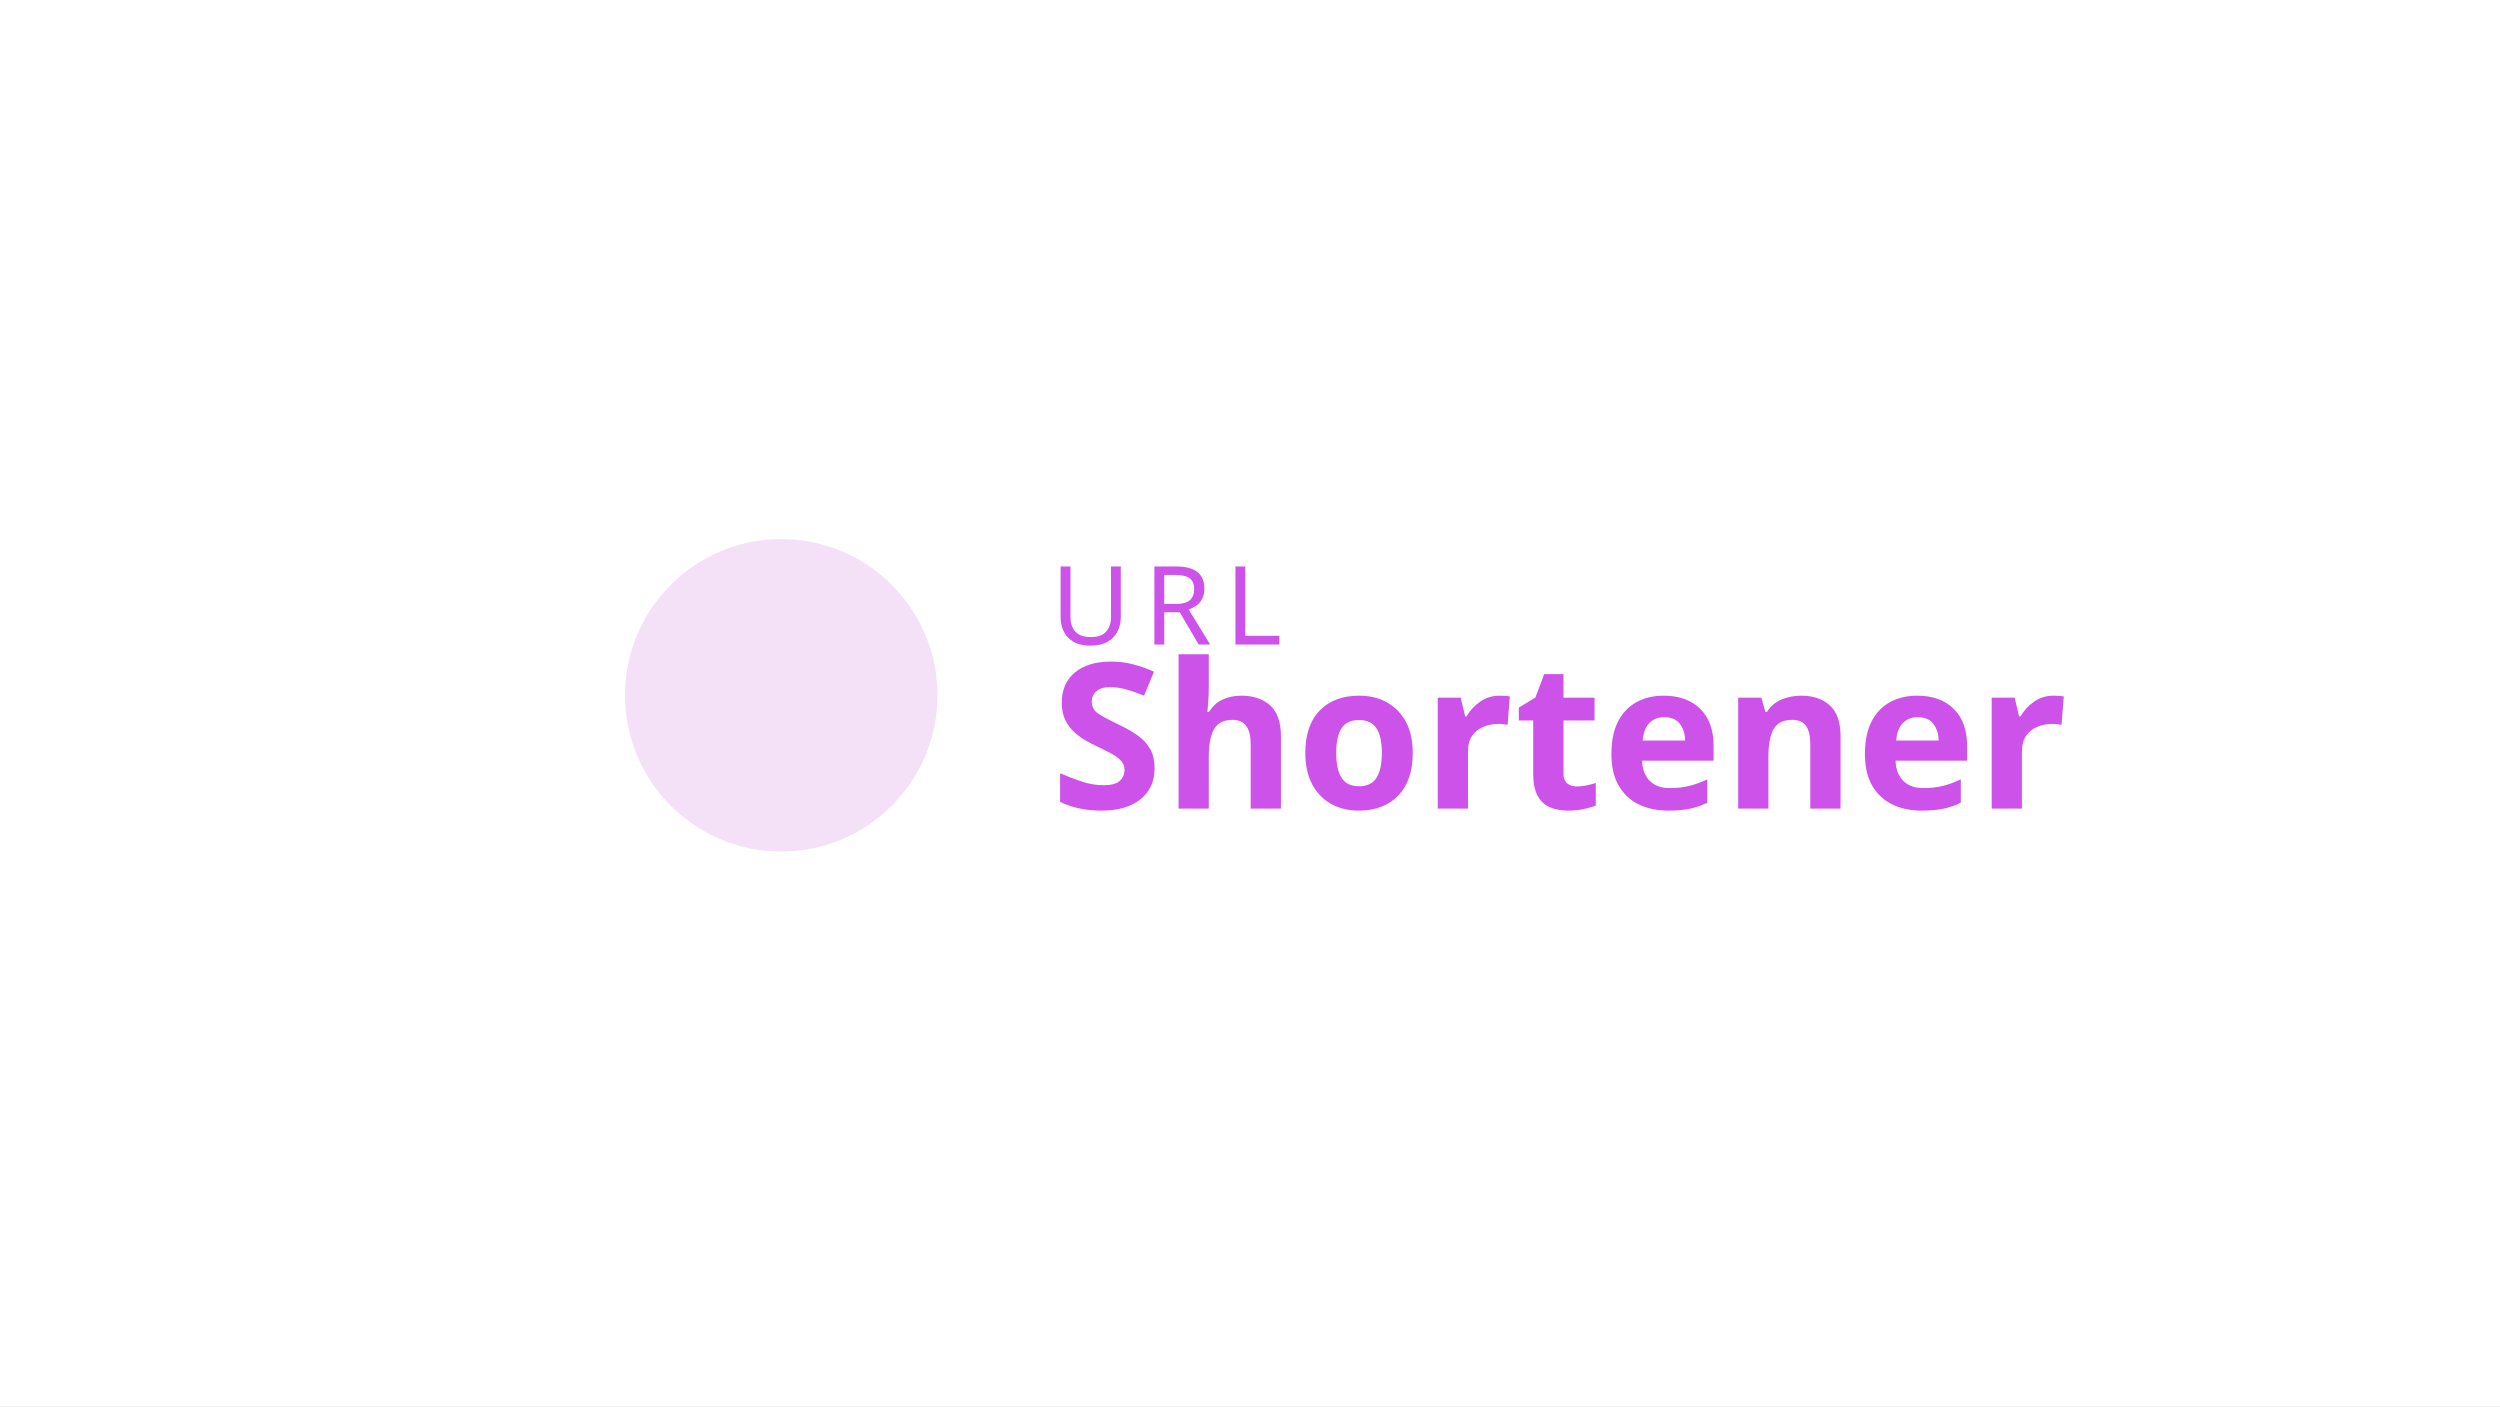
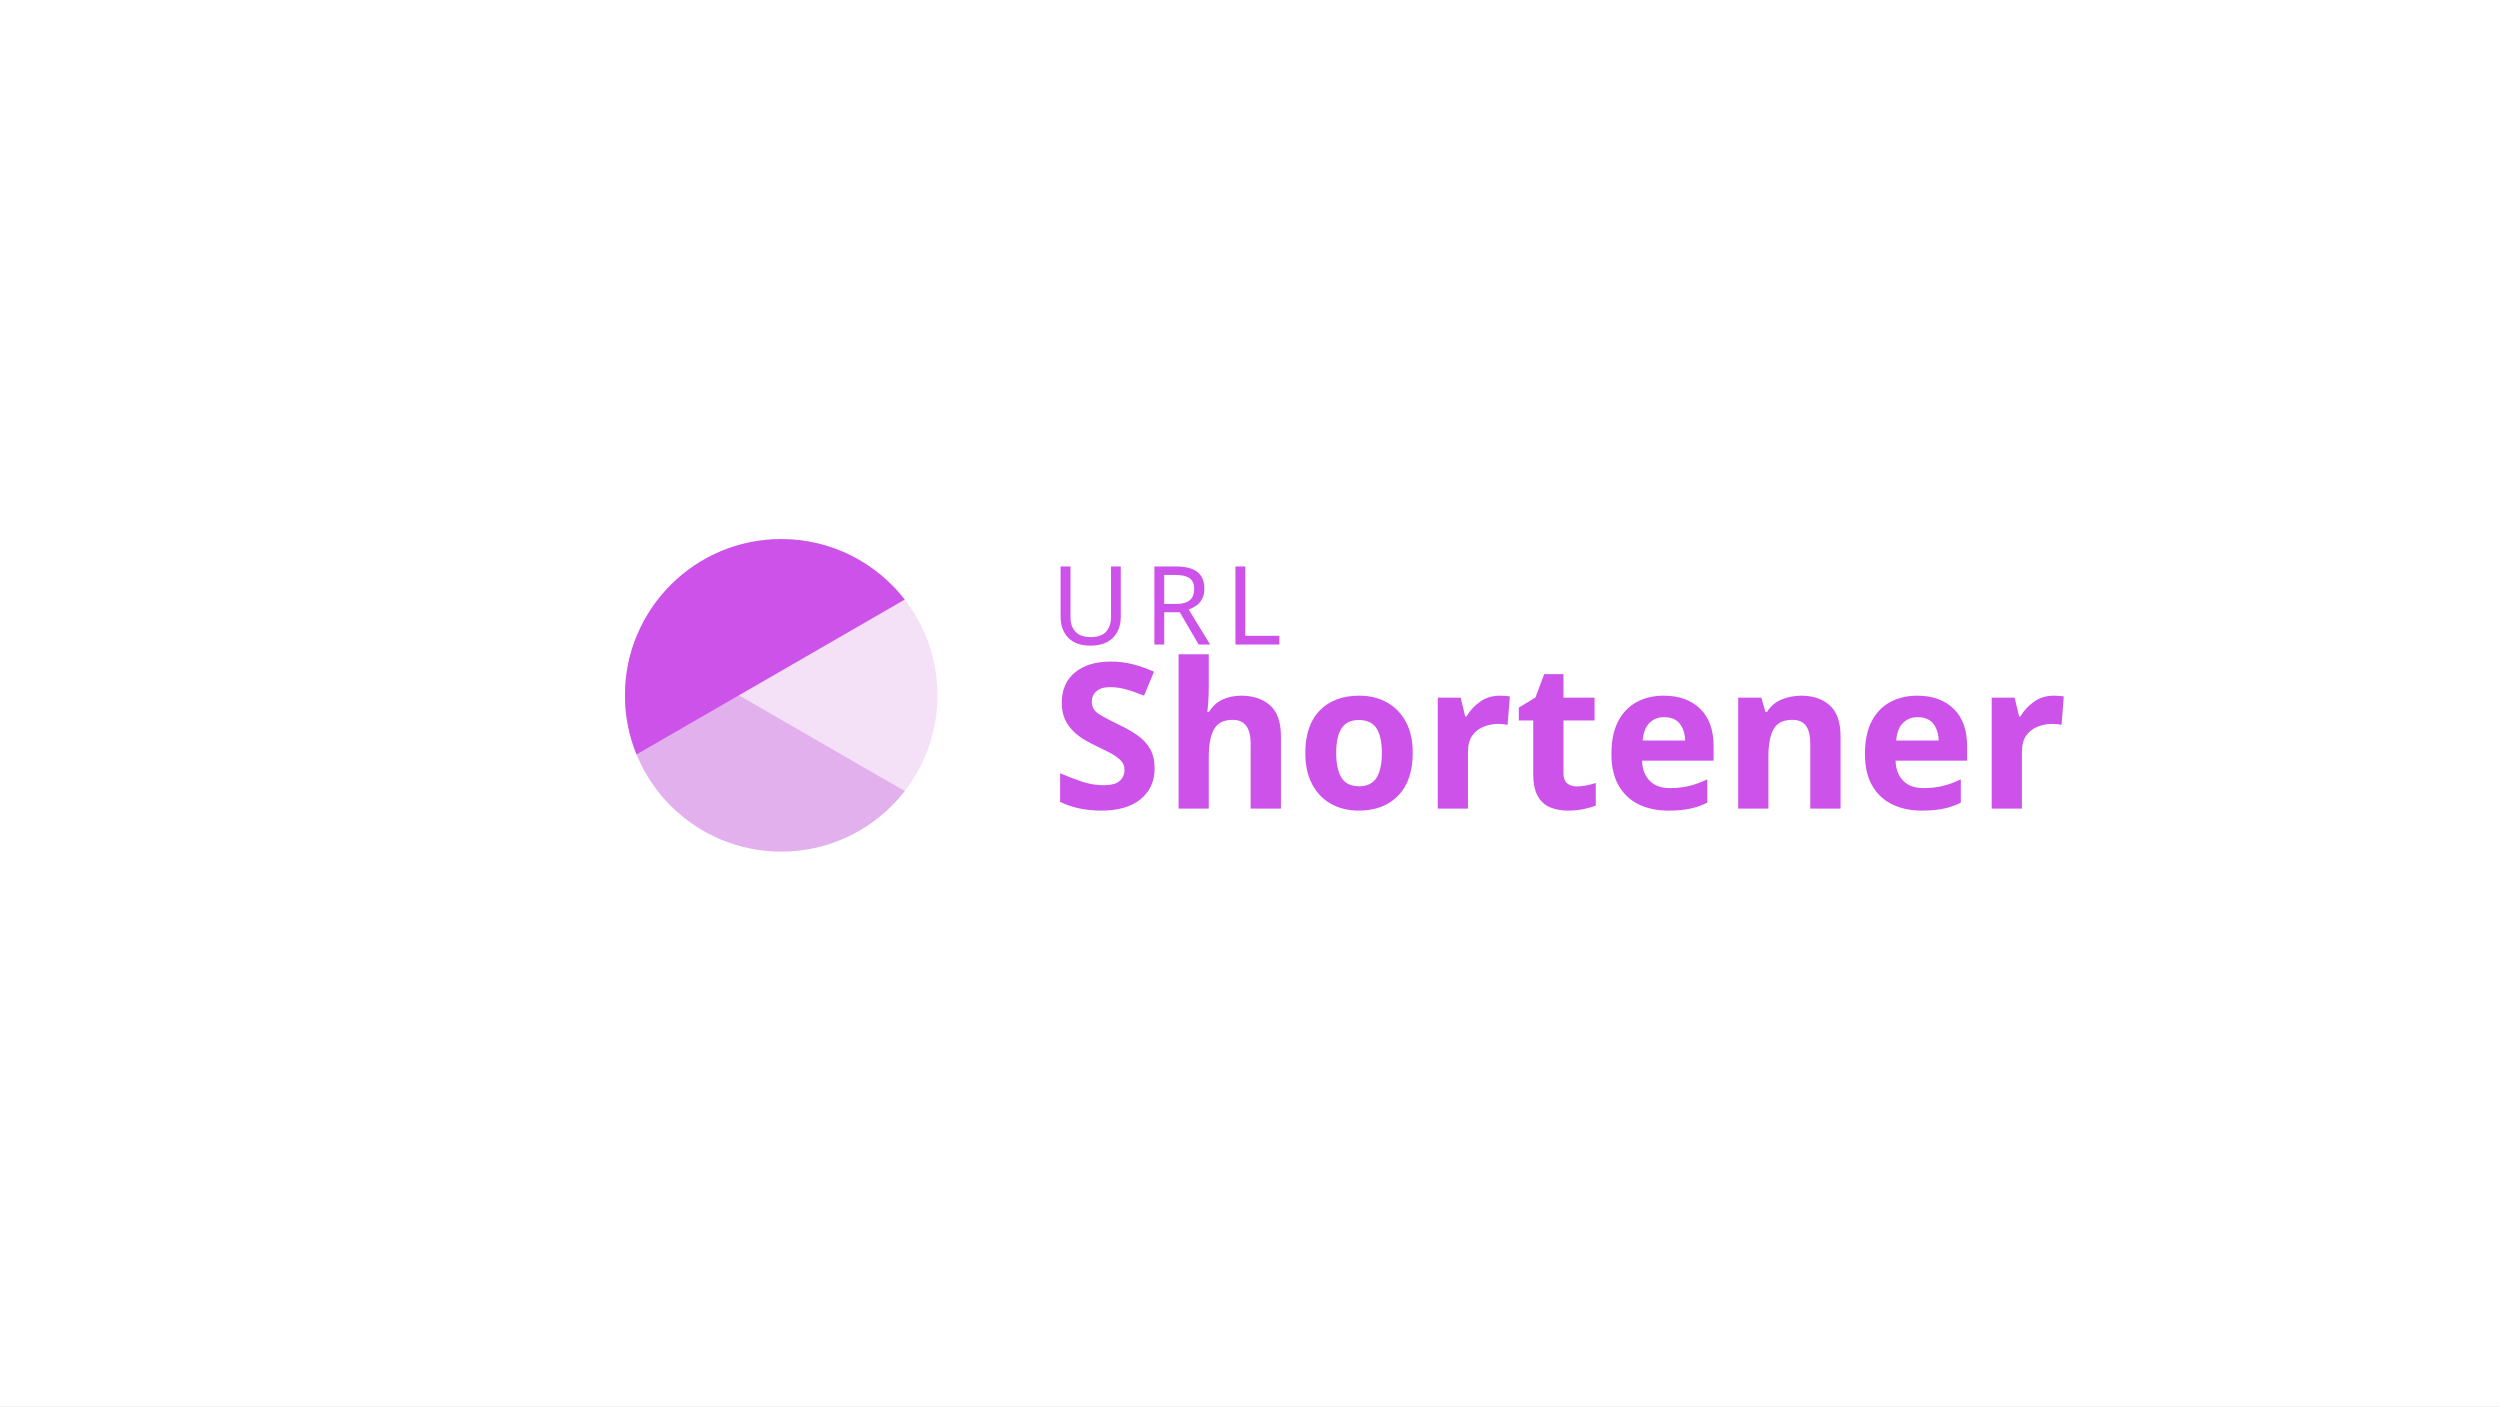
- <svg xmlns="http://www.w3.org/2000/svg" xmlns:xlink="http://www.w3.org/1999/xlink" height="360" viewBox="0 0 640 360" width="640">
+ <svg xmlns="http://www.w3.org/2000/svg" xmlns:xlink="http://www.w3.org/1999/xlink" width="640px" height="360px" viewBox="0 0 640 360" version="1.1">
  <defs>
-     <circle id="a" cx="40" cy="40" r="40" />
-     <mask id="b" fill="#fff">
-       <use fill="none" xlink:href="#a" />
-     </mask>
+     <path d="M15.491,8.386 L55.128,77.04 C50.461,78.948 45.354,80 40,80 C17.909,80 6.4659389e-13,62.091 6.4659389e-13,40 C6.4659389e-13,27.144 6.065,15.704 15.491,8.386 Z" id="path-1" />
  </defs>
-   <g fill="none" fill-rule="evenodd">
-     <path d="m0 0h640v360h-640z" fill="#fff" />
-     <g transform="matrix(0 1 -1 0 240 138)">
-       <use fill="#f4e1f8" xlink:href="#a" />
-       <path d="m32 15h62v116h-62z" fill="#e2b1ed" mask="url(#b)" transform="matrix(.8660254 .5 -.5 .8660254 44.9404 -21.71985)" />
-       <path d="m-14 15h62v116h-62z" fill="#cd52ea" mask="url(#b)" transform="matrix(-.8660254 .5 .5 .8660254 -4.777568 1.280146)" />
+   <g id="url-shortener/picture" stroke="none" stroke-width="1" fill="none" fill-rule="evenodd">
+     <rect id="Rectangle" fill="#FFFFFF" x="0" y="0" width="640" height="360" />
+     <g id="Group-2-Copy" transform="translate(200, 178) rotate(-270) translate(-200, -178) translate(160, 138)">
+       <circle id="Oval-2" fill="#F4E1F8" cx="40" cy="40" r="40" />
+       <path d="M24.872,77.04 L64.509,8.386 C73.935,15.704 80,27.144 80,40 C80,62.091 62.091,80 40,80 C34.646,80 29.539,78.948 24.872,77.04 Z" id="Combined-Shape" fill="#E2B1ED" />
+       <mask id="mask-2" fill="white">
+         <use xlink:href="#path-1" />
+       </mask>
+       <use id="Combined-Shape" fill="#CD52EA" xlink:href="#path-1" />
    </g>
-     <g fill="#cd52ea">
-       <text font-family="NittiGrotesk-Light, Nitti Grotesk" font-size="28" font-weight="300" letter-spacing="3.333">
-         <tspan x="269" y="165">URL</tspan>
-       </text>
-       <text font-family="NittiGrotesk-Bold, Nitti Grotesk" font-size="52" font-weight="bold">
-         <tspan x="269" y="207">Shortener</tspan>
-       </text>
-     </g>
+     <text id="URL" font-family="NittiGrotesk-Light, Nitti Grotesk" font-size="28" font-weight="300" letter-spacing="3.333" fill="#CD52EA">
+       <tspan x="269" y="165">URL</tspan>
+     </text>
+     <text id="Shortener" font-family="NittiGrotesk-Bold, Nitti Grotesk" font-size="52" font-weight="bold" fill="#CD52EA">
+       <tspan x="269" y="207">Shortener</tspan>
+     </text>
  </g>
</svg>
